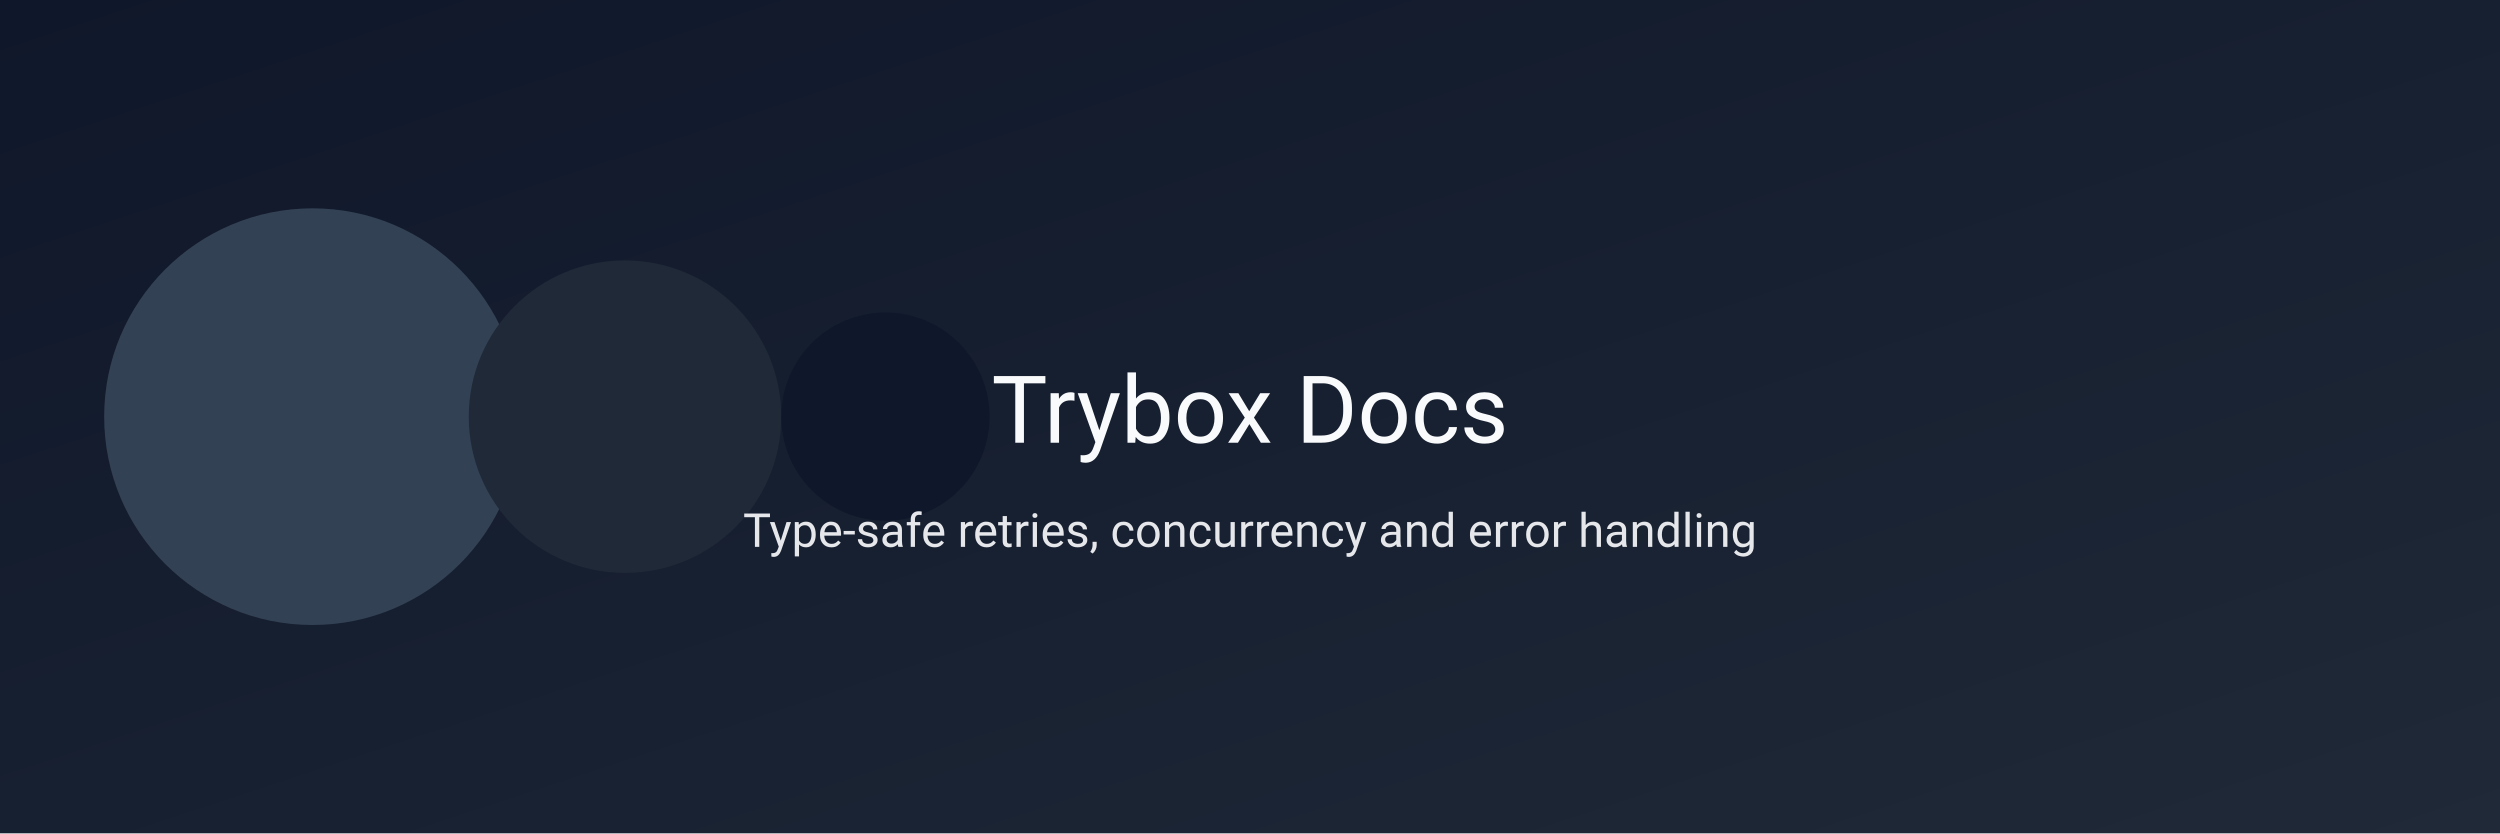
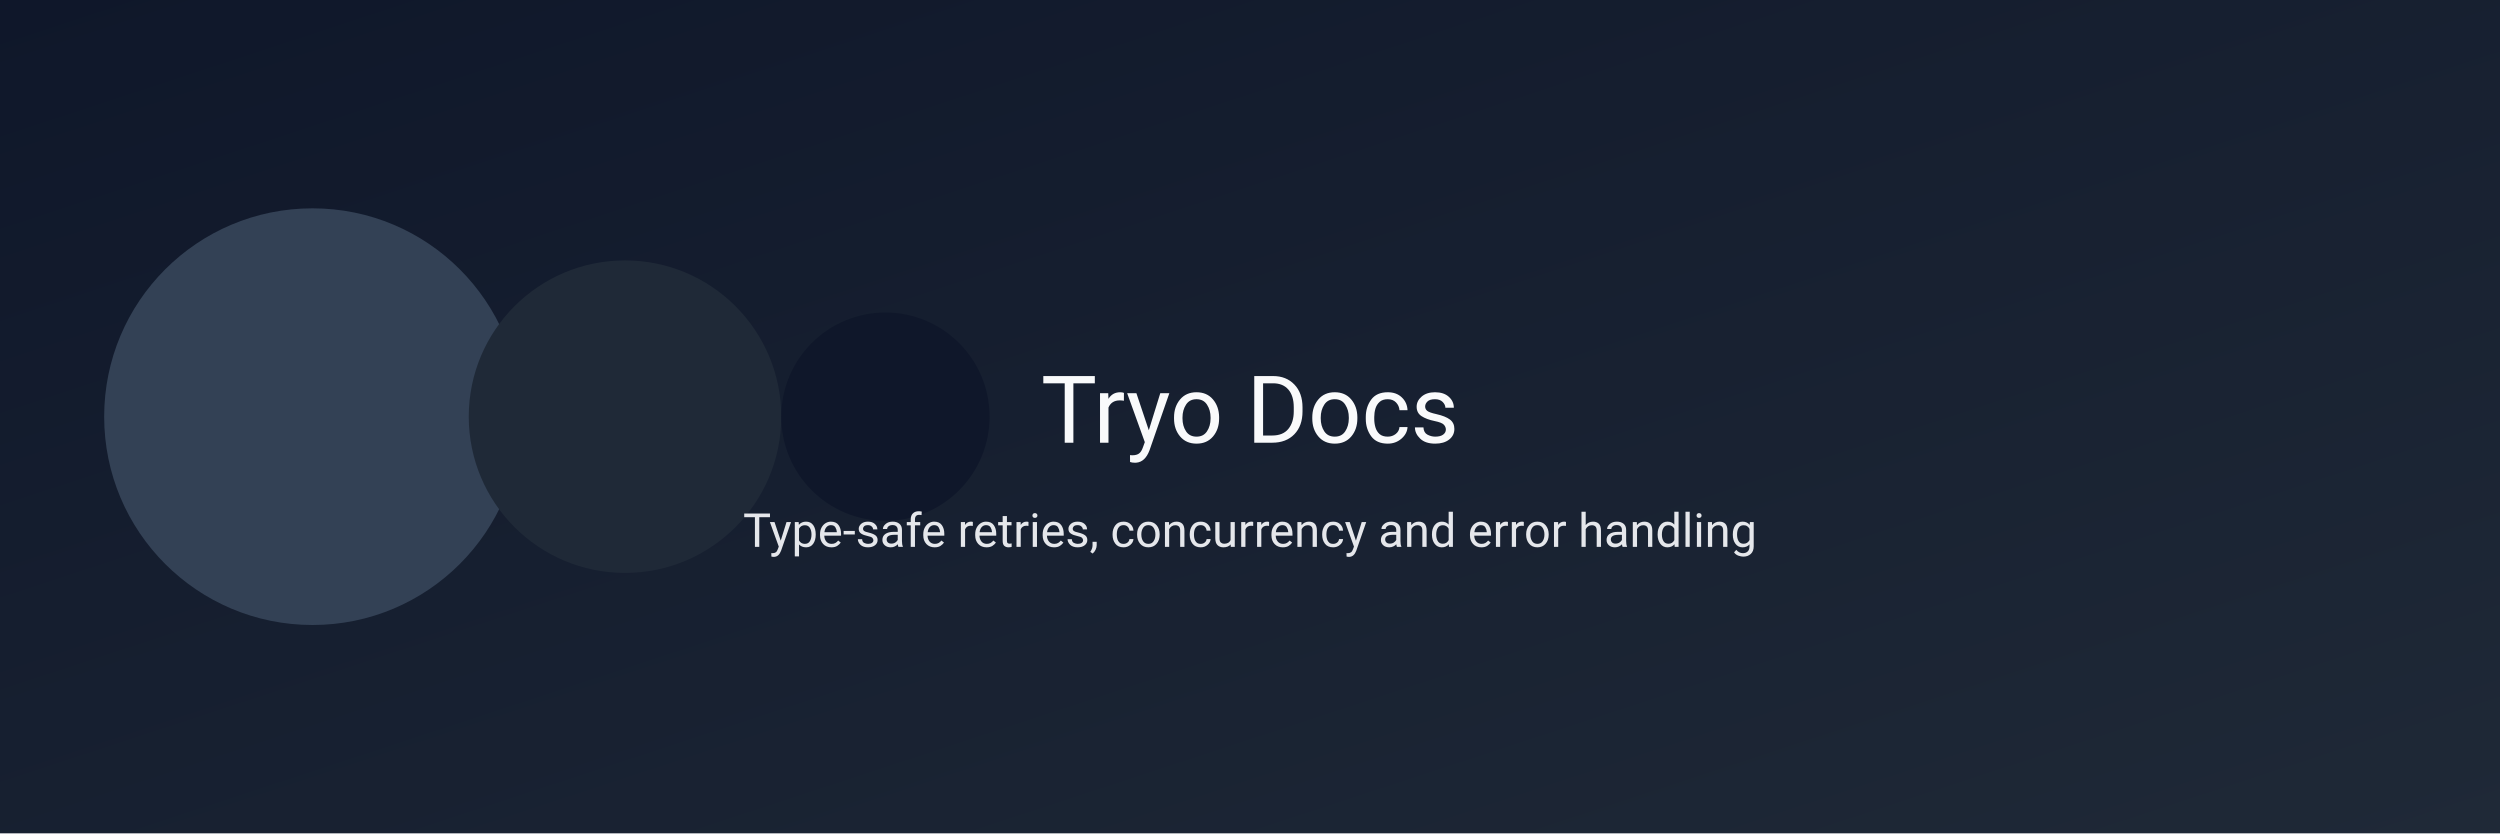
<svg xmlns="http://www.w3.org/2000/svg" width="960" height="320" viewBox="0 0 960 320">
  <defs>
    <linearGradient id="g" x1="0" y1="0" x2="1" y2="1">
      <stop offset="0" stop-color="#0f172a" />
      <stop offset="1" stop-color="#1f2937" />
    </linearGradient>
  </defs>
  <rect x="0" y="0" width="960" height="320" fill="url(#g)" />
  <circle cx="120" cy="160" r="80" fill="#334155" />
  <circle cx="240" cy="160" r="60" fill="#1f2937" />
  <circle cx="340" cy="160" r="40" fill="#0f172a" />
  <text x="480" y="170" font-family="system-ui, -apple-system, Segoe UI, Roboto" font-size="36" fill="#f9fafb" text-anchor="middle">
-     Trybox Docs
+     Tryo Docs
  </text>
  <text x="480" y="210" font-family="system-ui, -apple-system, Segoe UI, Roboto" font-size="18" fill="#e5e7eb" text-anchor="middle">
    Type-safe retries, concurrency and error handling
  </text>
</svg>
